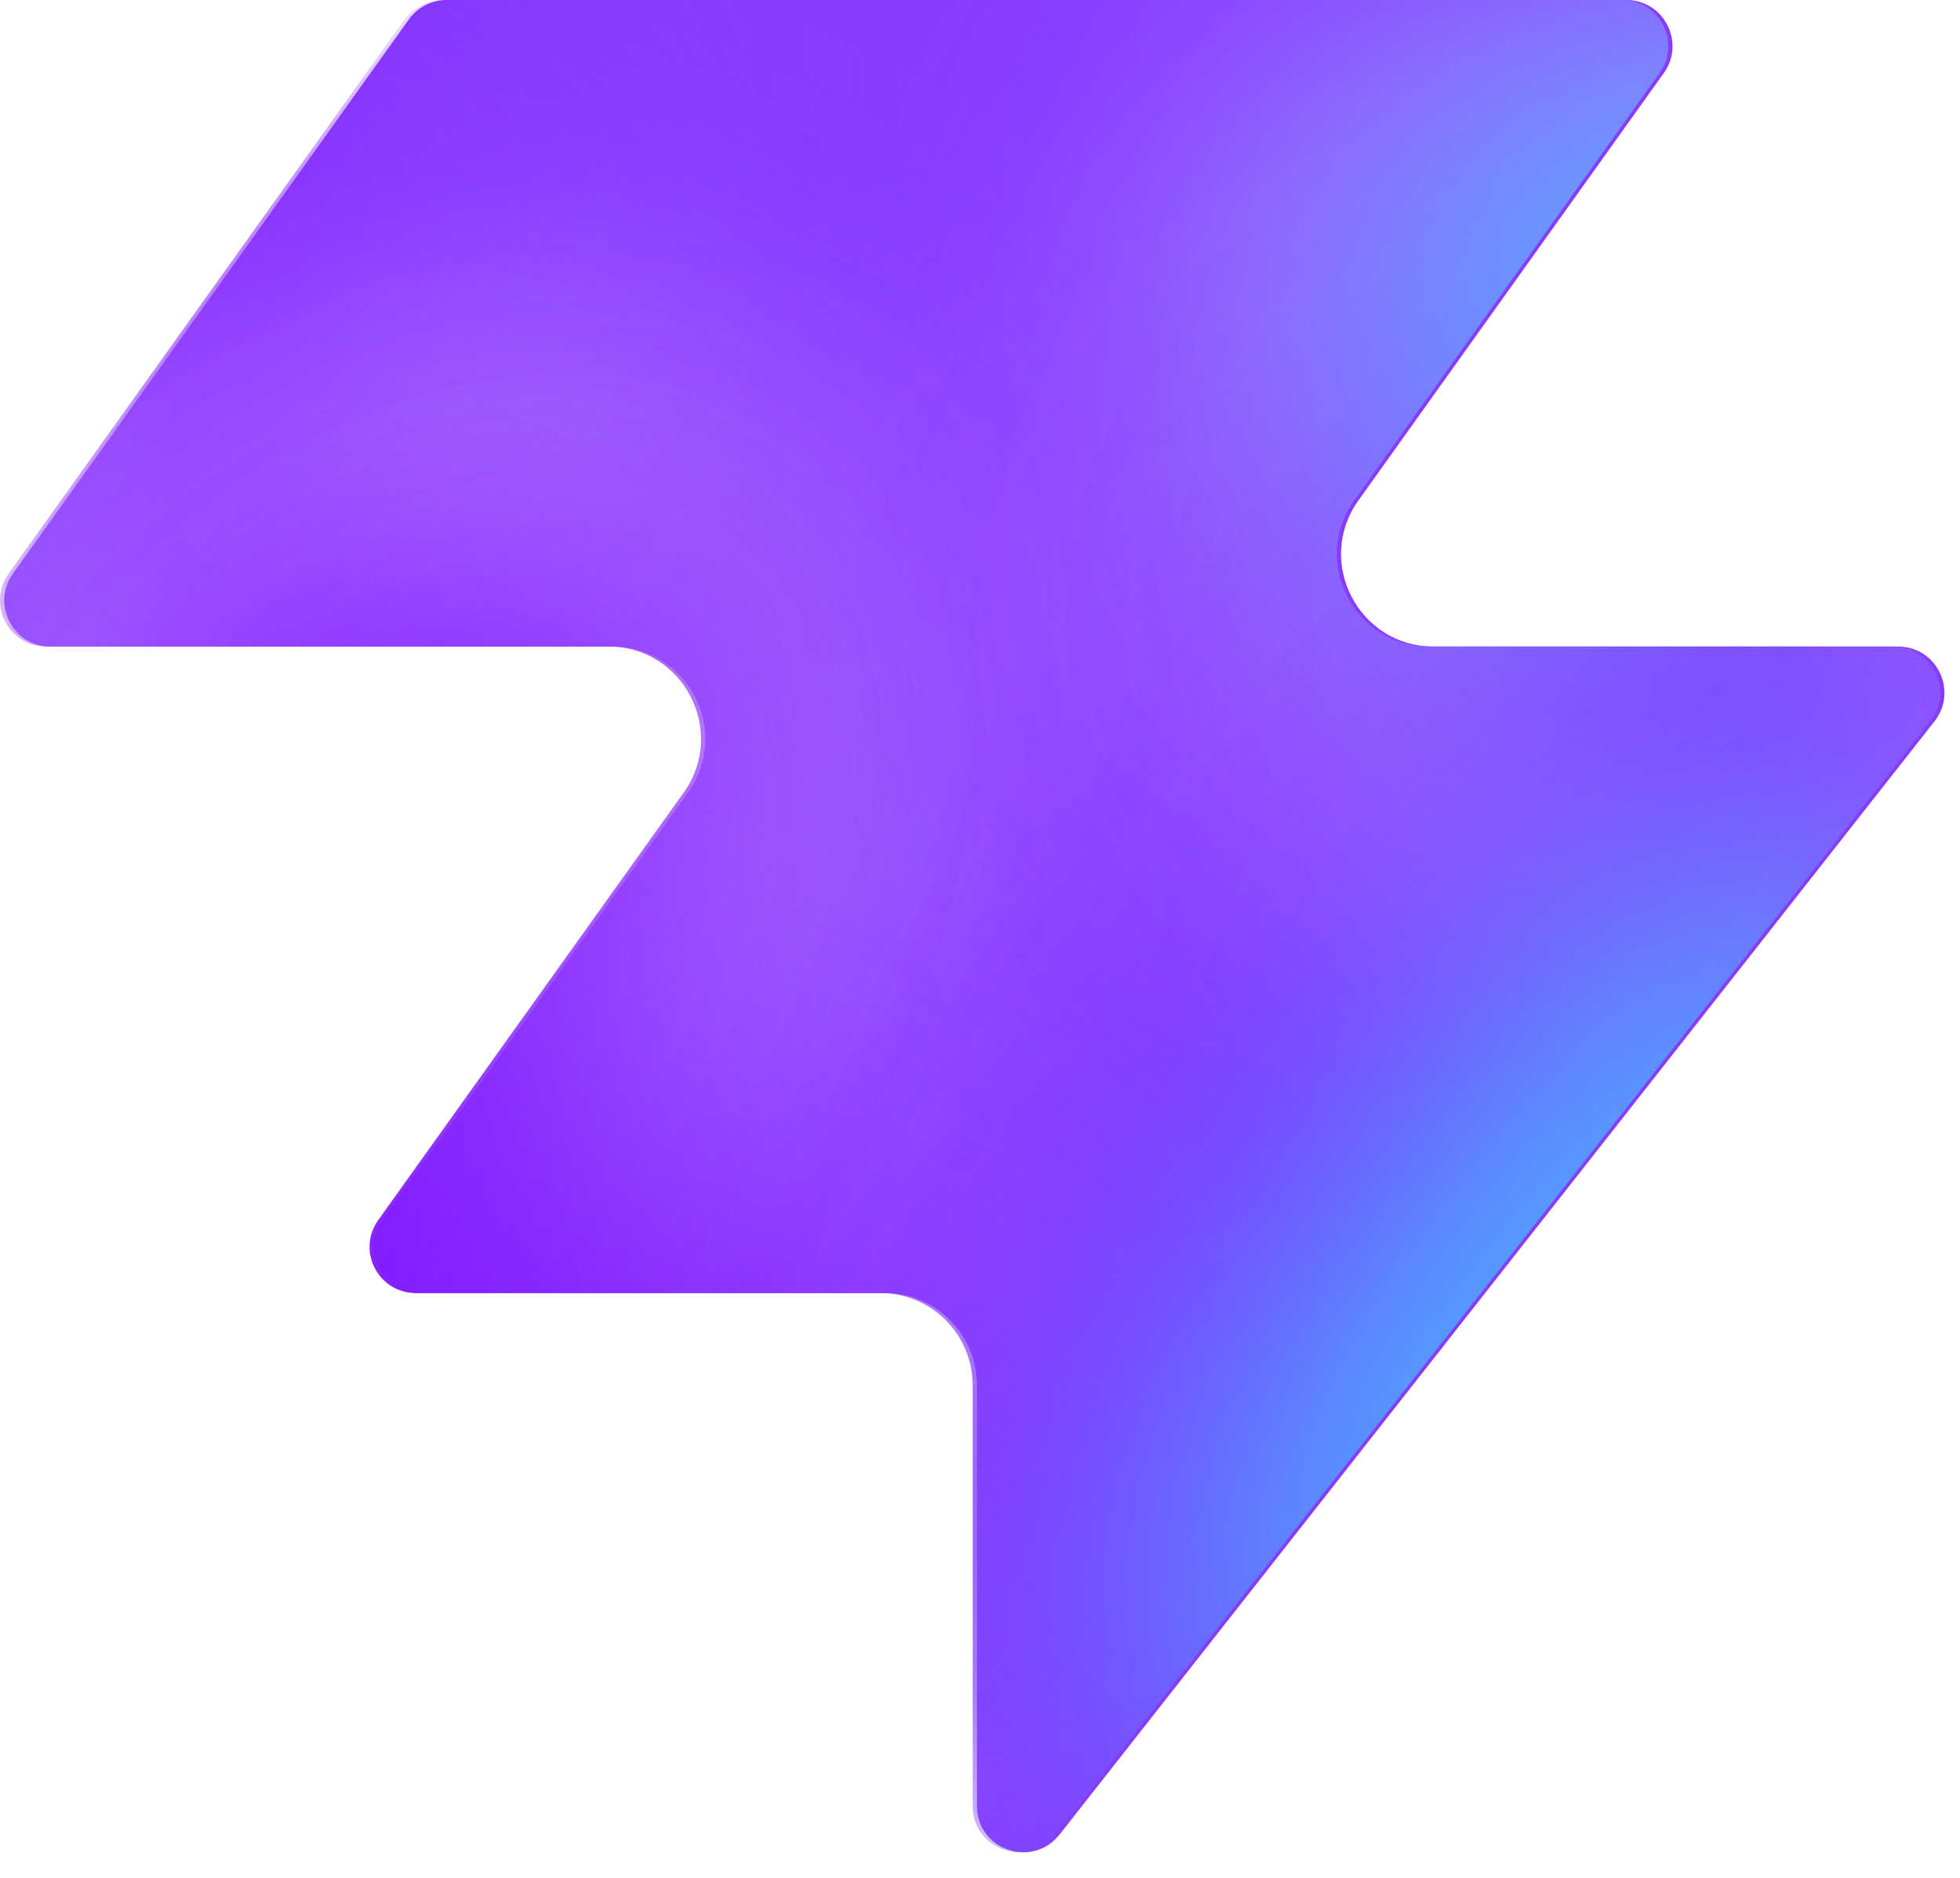
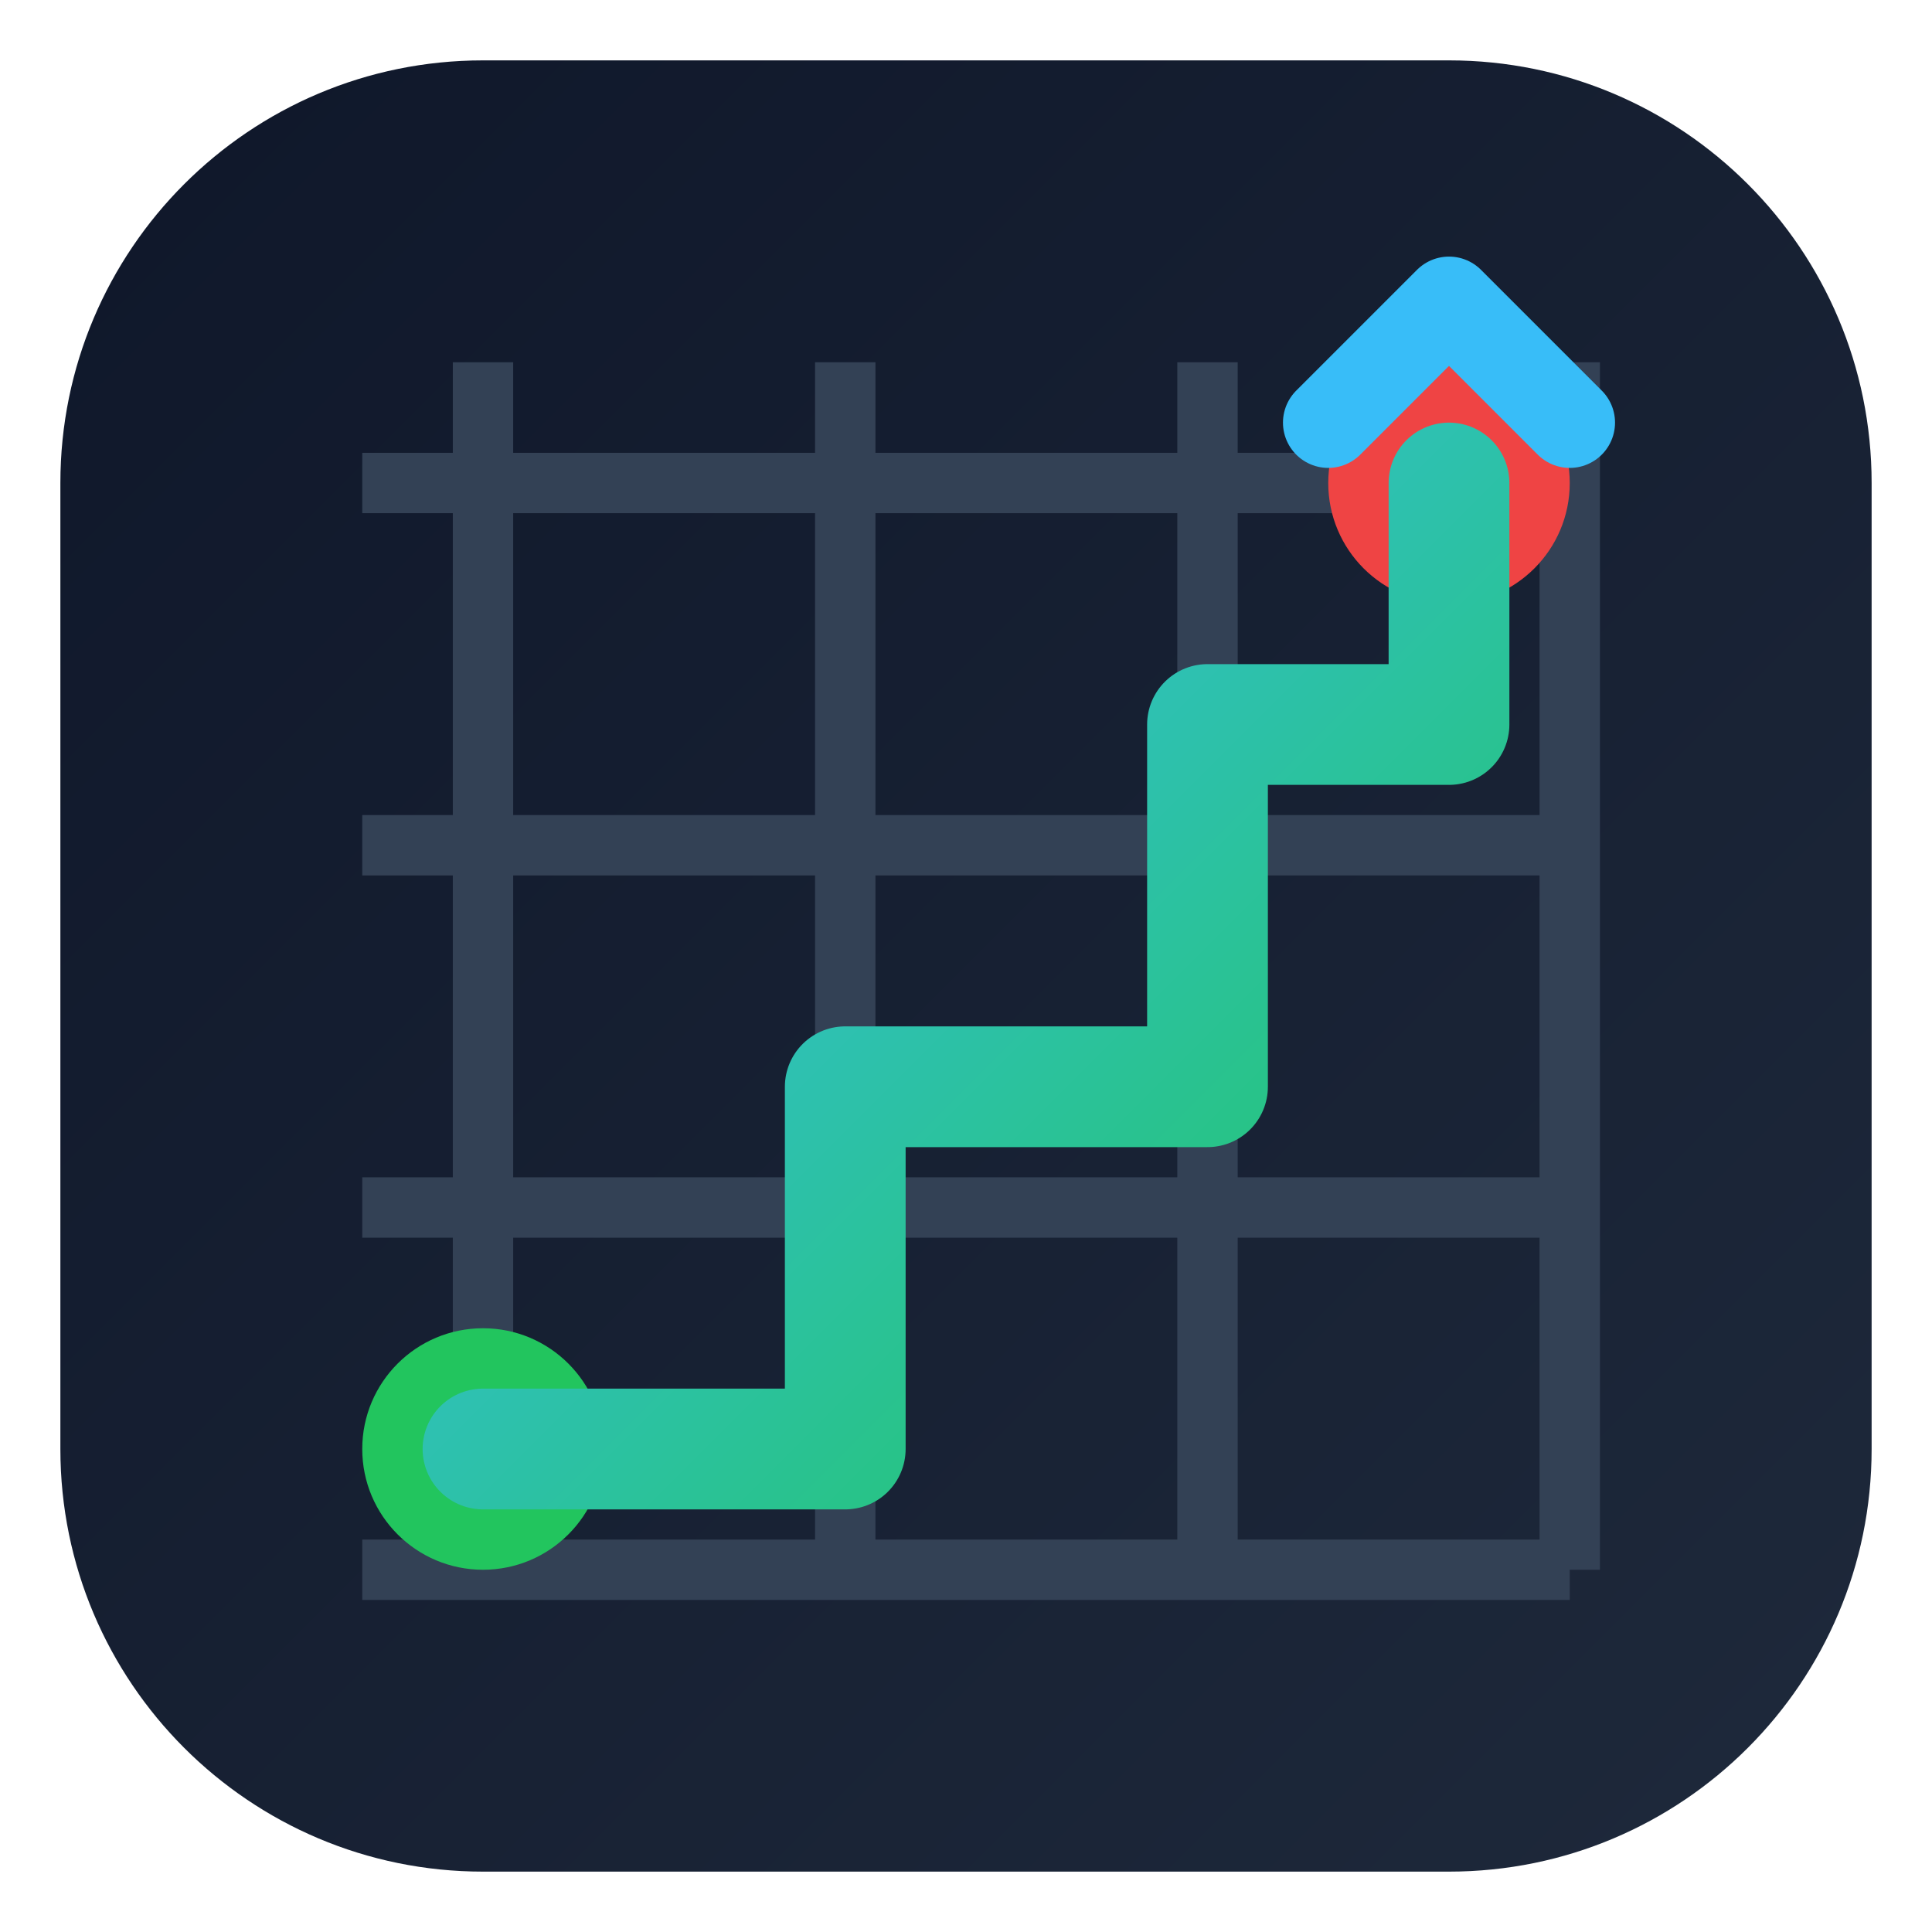
- <svg xmlns="http://www.w3.org/2000/svg" width="48" height="46" fill="none" viewBox="0 0 48 46">
-   <path fill="#863bff" d="M25.946 44.938c-.664.845-2.021.375-2.021-.698V33.937a2.26 2.26 0 0 0-2.262-2.262H10.287c-.92 0-1.456-1.04-.92-1.788l7.48-10.471c1.07-1.497 0-3.578-1.842-3.578H1.237c-.92 0-1.456-1.04-.92-1.788L10.013.474c.214-.297.556-.474.92-.474h28.894c.92 0 1.456 1.04.92 1.788l-7.48 10.471c-1.07 1.498 0 3.579 1.842 3.579h11.377c.943 0 1.473 1.088.89 1.83L25.947 44.94z" style="fill:#863bff;fill:color(display-p3 .525 .23 1);fill-opacity:1" />
-   <mask id="a" width="48" height="46" x="0" y="0" maskUnits="userSpaceOnUse" style="mask-type:alpha">
-     <path fill="#000" d="M25.842 44.938c-.664.844-2.021.375-2.021-.698V33.937a2.26 2.26 0 0 0-2.262-2.262H10.183c-.92 0-1.456-1.04-.92-1.788l7.48-10.471c1.07-1.498 0-3.579-1.842-3.579H1.133c-.92 0-1.456-1.04-.92-1.787L9.91.473c.214-.297.556-.474.92-.474h28.894c.92 0 1.456 1.04.92 1.788l-7.48 10.471c-1.07 1.498 0 3.578 1.842 3.578h11.377c.943 0 1.473 1.088.89 1.832L25.843 44.94z" style="fill:#000;fill-opacity:1" />
-   </mask>
-   <g mask="url(#a)">
-     <g filter="url(#b)">
-       <ellipse cx="5.508" cy="14.704" fill="#ede6ff" rx="5.508" ry="14.704" style="fill:#ede6ff;fill:color(display-p3 .927 .903 1);fill-opacity:1" transform="matrix(.00324 1 1 -.00324 -4.47 31.516)" />
-     </g>
-     <g filter="url(#c)">
-       <ellipse cx="10.399" cy="29.851" fill="#ede6ff" rx="10.399" ry="29.851" style="fill:#ede6ff;fill:color(display-p3 .927 .903 1);fill-opacity:1" transform="matrix(.00324 1 1 -.00324 -39.328 7.883)" />
-     </g>
-     <g filter="url(#d)">
-       <ellipse cx="5.508" cy="30.487" fill="#7e14ff" rx="5.508" ry="30.487" style="fill:#7e14ff;fill:color(display-p3 .492 .077 1);fill-opacity:1" transform="rotate(89.814 -25.913 -14.639)scale(1 -1)" />
-     </g>
-     <g filter="url(#e)">
-       <ellipse cx="5.508" cy="30.599" fill="#7e14ff" rx="5.508" ry="30.599" style="fill:#7e14ff;fill:color(display-p3 .492 .077 1);fill-opacity:1" transform="rotate(89.814 -32.644 -3.334)scale(1 -1)" />
-     </g>
-     <g filter="url(#f)">
-       <ellipse cx="5.508" cy="30.599" fill="#7e14ff" rx="5.508" ry="30.599" style="fill:#7e14ff;fill:color(display-p3 .492 .077 1);fill-opacity:1" transform="matrix(.00324 1 1 -.00324 -34.34 30.47)" />
-     </g>
-     <g filter="url(#g)">
-       <ellipse cx="14.072" cy="22.078" fill="#ede6ff" rx="14.072" ry="22.078" style="fill:#ede6ff;fill:color(display-p3 .927 .903 1);fill-opacity:1" transform="rotate(93.35 24.506 48.493)scale(-1 1)" />
-     </g>
-     <g filter="url(#h)">
-       <ellipse cx="3.47" cy="21.501" fill="#7e14ff" rx="3.47" ry="21.501" style="fill:#7e14ff;fill:color(display-p3 .492 .077 1);fill-opacity:1" transform="rotate(89.009 28.708 47.59)scale(-1 1)" />
-     </g>
-     <g filter="url(#i)">
-       <ellipse cx="3.47" cy="21.501" fill="#7e14ff" rx="3.47" ry="21.501" style="fill:#7e14ff;fill:color(display-p3 .492 .077 1);fill-opacity:1" transform="rotate(89.009 28.708 47.59)scale(-1 1)" />
-     </g>
-     <g filter="url(#j)">
-       <ellipse cx=".387" cy="8.972" fill="#7e14ff" rx="4.407" ry="29.108" style="fill:#7e14ff;fill:color(display-p3 .492 .077 1);fill-opacity:1" transform="rotate(39.51 .387 8.972)" />
-     </g>
-     <g filter="url(#k)">
-       <ellipse cx="47.523" cy="-6.092" fill="#7e14ff" rx="4.407" ry="29.108" style="fill:#7e14ff;fill:color(display-p3 .492 .077 1);fill-opacity:1" transform="rotate(37.892 47.523 -6.092)" />
-     </g>
-     <g filter="url(#l)">
-       <ellipse cx="41.412" cy="6.333" fill="#47bfff" rx="5.971" ry="9.665" style="fill:#47bfff;fill:color(display-p3 .28 .748 1);fill-opacity:1" transform="rotate(37.892 41.412 6.333)" />
-     </g>
-     <g filter="url(#m)">
-       <ellipse cx="-1.879" cy="38.332" fill="#7e14ff" rx="4.407" ry="29.108" style="fill:#7e14ff;fill:color(display-p3 .492 .077 1);fill-opacity:1" transform="rotate(37.892 -1.88 38.332)" />
-     </g>
-     <g filter="url(#n)">
-       <ellipse cx="-1.879" cy="38.332" fill="#7e14ff" rx="4.407" ry="29.108" style="fill:#7e14ff;fill:color(display-p3 .492 .077 1);fill-opacity:1" transform="rotate(37.892 -1.88 38.332)" />
-     </g>
-     <g filter="url(#o)">
-       <ellipse cx="35.651" cy="29.907" fill="#7e14ff" rx="4.407" ry="29.108" style="fill:#7e14ff;fill:color(display-p3 .492 .077 1);fill-opacity:1" transform="rotate(37.892 35.651 29.907)" />
-     </g>
-     <g filter="url(#p)">
-       <ellipse cx="38.418" cy="32.4" fill="#47bfff" rx="5.971" ry="15.297" style="fill:#47bfff;fill:color(display-p3 .28 .748 1);fill-opacity:1" transform="rotate(37.892 38.418 32.4)" />
-     </g>
+ <svg xmlns="http://www.w3.org/2000/svg" viewBox="0 0 64 64" role="img" aria-label="PathForge icon">
+   <defs>
+     <linearGradient id="bg" x1="0" y1="0" x2="1" y2="1">
+       <stop offset="0%" stop-color="#0f172a" />
+       <stop offset="100%" stop-color="#1e293b" />
+     </linearGradient>
+     <linearGradient id="path" x1="0" y1="0" x2="1" y2="1">
+       <stop offset="0%" stop-color="#38bdf8" />
+       <stop offset="100%" stop-color="#22c55e" />
+     </linearGradient>
+   </defs>
+   <rect x="2" y="2" width="60" height="60" rx="14" fill="url(#bg)" />
+   <g stroke="#334155" stroke-width="2">
+     <path d="M16 12v40" />
+     <path d="M28 12v40" />
+     <path d="M40 12v40" />
+     <path d="M52 12v40" />
+     <path d="M12 16h40" />
+     <path d="M12 28h40" />
+     <path d="M12 40h40" />
+     <path d="M12 52h40" />
  </g>
-   <defs>
-     <filter id="b" width="60.045" height="41.654" x="-19.77" y="16.149" color-interpolation-filters="sRGB" filterUnits="userSpaceOnUse">
-       <feFlood flood-opacity="0" result="BackgroundImageFix" />
-       <feBlend in="SourceGraphic" in2="BackgroundImageFix" result="shape" />
-       <feGaussianBlur result="effect1_foregroundBlur_2002_17158" stdDeviation="7.659" />
-     </filter>
-     <filter id="c" width="90.34" height="51.437" x="-54.613" y="-7.533" color-interpolation-filters="sRGB" filterUnits="userSpaceOnUse">
-       <feFlood flood-opacity="0" result="BackgroundImageFix" />
-       <feBlend in="SourceGraphic" in2="BackgroundImageFix" result="shape" />
-       <feGaussianBlur result="effect1_foregroundBlur_2002_17158" stdDeviation="7.659" />
-     </filter>
-     <filter id="d" width="79.355" height="29.4" x="-49.64" y="2.03" color-interpolation-filters="sRGB" filterUnits="userSpaceOnUse">
-       <feFlood flood-opacity="0" result="BackgroundImageFix" />
-       <feBlend in="SourceGraphic" in2="BackgroundImageFix" result="shape" />
-       <feGaussianBlur result="effect1_foregroundBlur_2002_17158" stdDeviation="4.596" />
-     </filter>
-     <filter id="e" width="79.579" height="29.4" x="-45.045" y="20.029" color-interpolation-filters="sRGB" filterUnits="userSpaceOnUse">
-       <feFlood flood-opacity="0" result="BackgroundImageFix" />
-       <feBlend in="SourceGraphic" in2="BackgroundImageFix" result="shape" />
-       <feGaussianBlur result="effect1_foregroundBlur_2002_17158" stdDeviation="4.596" />
-     </filter>
-     <filter id="f" width="79.579" height="29.4" x="-43.513" y="21.178" color-interpolation-filters="sRGB" filterUnits="userSpaceOnUse">
-       <feFlood flood-opacity="0" result="BackgroundImageFix" />
-       <feBlend in="SourceGraphic" in2="BackgroundImageFix" result="shape" />
-       <feGaussianBlur result="effect1_foregroundBlur_2002_17158" stdDeviation="4.596" />
-     </filter>
-     <filter id="g" width="74.749" height="58.852" x="15.756" y="-17.901" color-interpolation-filters="sRGB" filterUnits="userSpaceOnUse">
-       <feFlood flood-opacity="0" result="BackgroundImageFix" />
-       <feBlend in="SourceGraphic" in2="BackgroundImageFix" result="shape" />
-       <feGaussianBlur result="effect1_foregroundBlur_2002_17158" stdDeviation="7.659" />
-     </filter>
-     <filter id="h" width="61.377" height="25.362" x="23.548" y="2.284" color-interpolation-filters="sRGB" filterUnits="userSpaceOnUse">
-       <feFlood flood-opacity="0" result="BackgroundImageFix" />
-       <feBlend in="SourceGraphic" in2="BackgroundImageFix" result="shape" />
-       <feGaussianBlur result="effect1_foregroundBlur_2002_17158" stdDeviation="4.596" />
-     </filter>
-     <filter id="i" width="61.377" height="25.362" x="23.548" y="2.284" color-interpolation-filters="sRGB" filterUnits="userSpaceOnUse">
-       <feFlood flood-opacity="0" result="BackgroundImageFix" />
-       <feBlend in="SourceGraphic" in2="BackgroundImageFix" result="shape" />
-       <feGaussianBlur result="effect1_foregroundBlur_2002_17158" stdDeviation="4.596" />
-     </filter>
-     <filter id="j" width="56.045" height="63.649" x="-27.636" y="-22.853" color-interpolation-filters="sRGB" filterUnits="userSpaceOnUse">
-       <feFlood flood-opacity="0" result="BackgroundImageFix" />
-       <feBlend in="SourceGraphic" in2="BackgroundImageFix" result="shape" />
-       <feGaussianBlur result="effect1_foregroundBlur_2002_17158" stdDeviation="4.596" />
-     </filter>
-     <filter id="k" width="54.814" height="64.646" x="20.116" y="-38.415" color-interpolation-filters="sRGB" filterUnits="userSpaceOnUse">
-       <feFlood flood-opacity="0" result="BackgroundImageFix" />
-       <feBlend in="SourceGraphic" in2="BackgroundImageFix" result="shape" />
-       <feGaussianBlur result="effect1_foregroundBlur_2002_17158" stdDeviation="4.596" />
-     </filter>
-     <filter id="l" width="33.541" height="35.313" x="24.641" y="-11.323" color-interpolation-filters="sRGB" filterUnits="userSpaceOnUse">
-       <feFlood flood-opacity="0" result="BackgroundImageFix" />
-       <feBlend in="SourceGraphic" in2="BackgroundImageFix" result="shape" />
-       <feGaussianBlur result="effect1_foregroundBlur_2002_17158" stdDeviation="4.596" />
-     </filter>
-     <filter id="m" width="54.814" height="64.646" x="-29.286" y="6.009" color-interpolation-filters="sRGB" filterUnits="userSpaceOnUse">
-       <feFlood flood-opacity="0" result="BackgroundImageFix" />
-       <feBlend in="SourceGraphic" in2="BackgroundImageFix" result="shape" />
-       <feGaussianBlur result="effect1_foregroundBlur_2002_17158" stdDeviation="4.596" />
-     </filter>
-     <filter id="n" width="54.814" height="64.646" x="-29.286" y="6.009" color-interpolation-filters="sRGB" filterUnits="userSpaceOnUse">
-       <feFlood flood-opacity="0" result="BackgroundImageFix" />
-       <feBlend in="SourceGraphic" in2="BackgroundImageFix" result="shape" />
-       <feGaussianBlur result="effect1_foregroundBlur_2002_17158" stdDeviation="4.596" />
-     </filter>
-     <filter id="o" width="54.814" height="64.646" x="8.244" y="-2.416" color-interpolation-filters="sRGB" filterUnits="userSpaceOnUse">
-       <feFlood flood-opacity="0" result="BackgroundImageFix" />
-       <feBlend in="SourceGraphic" in2="BackgroundImageFix" result="shape" />
-       <feGaussianBlur result="effect1_foregroundBlur_2002_17158" stdDeviation="4.596" />
-     </filter>
-     <filter id="p" width="39.409" height="43.623" x="18.713" y="10.588" color-interpolation-filters="sRGB" filterUnits="userSpaceOnUse">
-       <feFlood flood-opacity="0" result="BackgroundImageFix" />
-       <feBlend in="SourceGraphic" in2="BackgroundImageFix" result="shape" />
-       <feGaussianBlur result="effect1_foregroundBlur_2002_17158" stdDeviation="4.596" />
-     </filter>
-   </defs>
+   <circle cx="16" cy="48" r="4" fill="#22c55e" />
+   <circle cx="48" cy="16" r="4" fill="#ef4444" />
+   <path d="M16 48L28 48L28 36L40 36L40 24L48 24L48 16" fill="none" stroke="url(#path)" stroke-width="4" stroke-linecap="round" stroke-linejoin="round" />
+   <path d="M44 14L48 10L52 14" fill="none" stroke="#38bdf8" stroke-width="3" stroke-linecap="round" stroke-linejoin="round" />
</svg>
